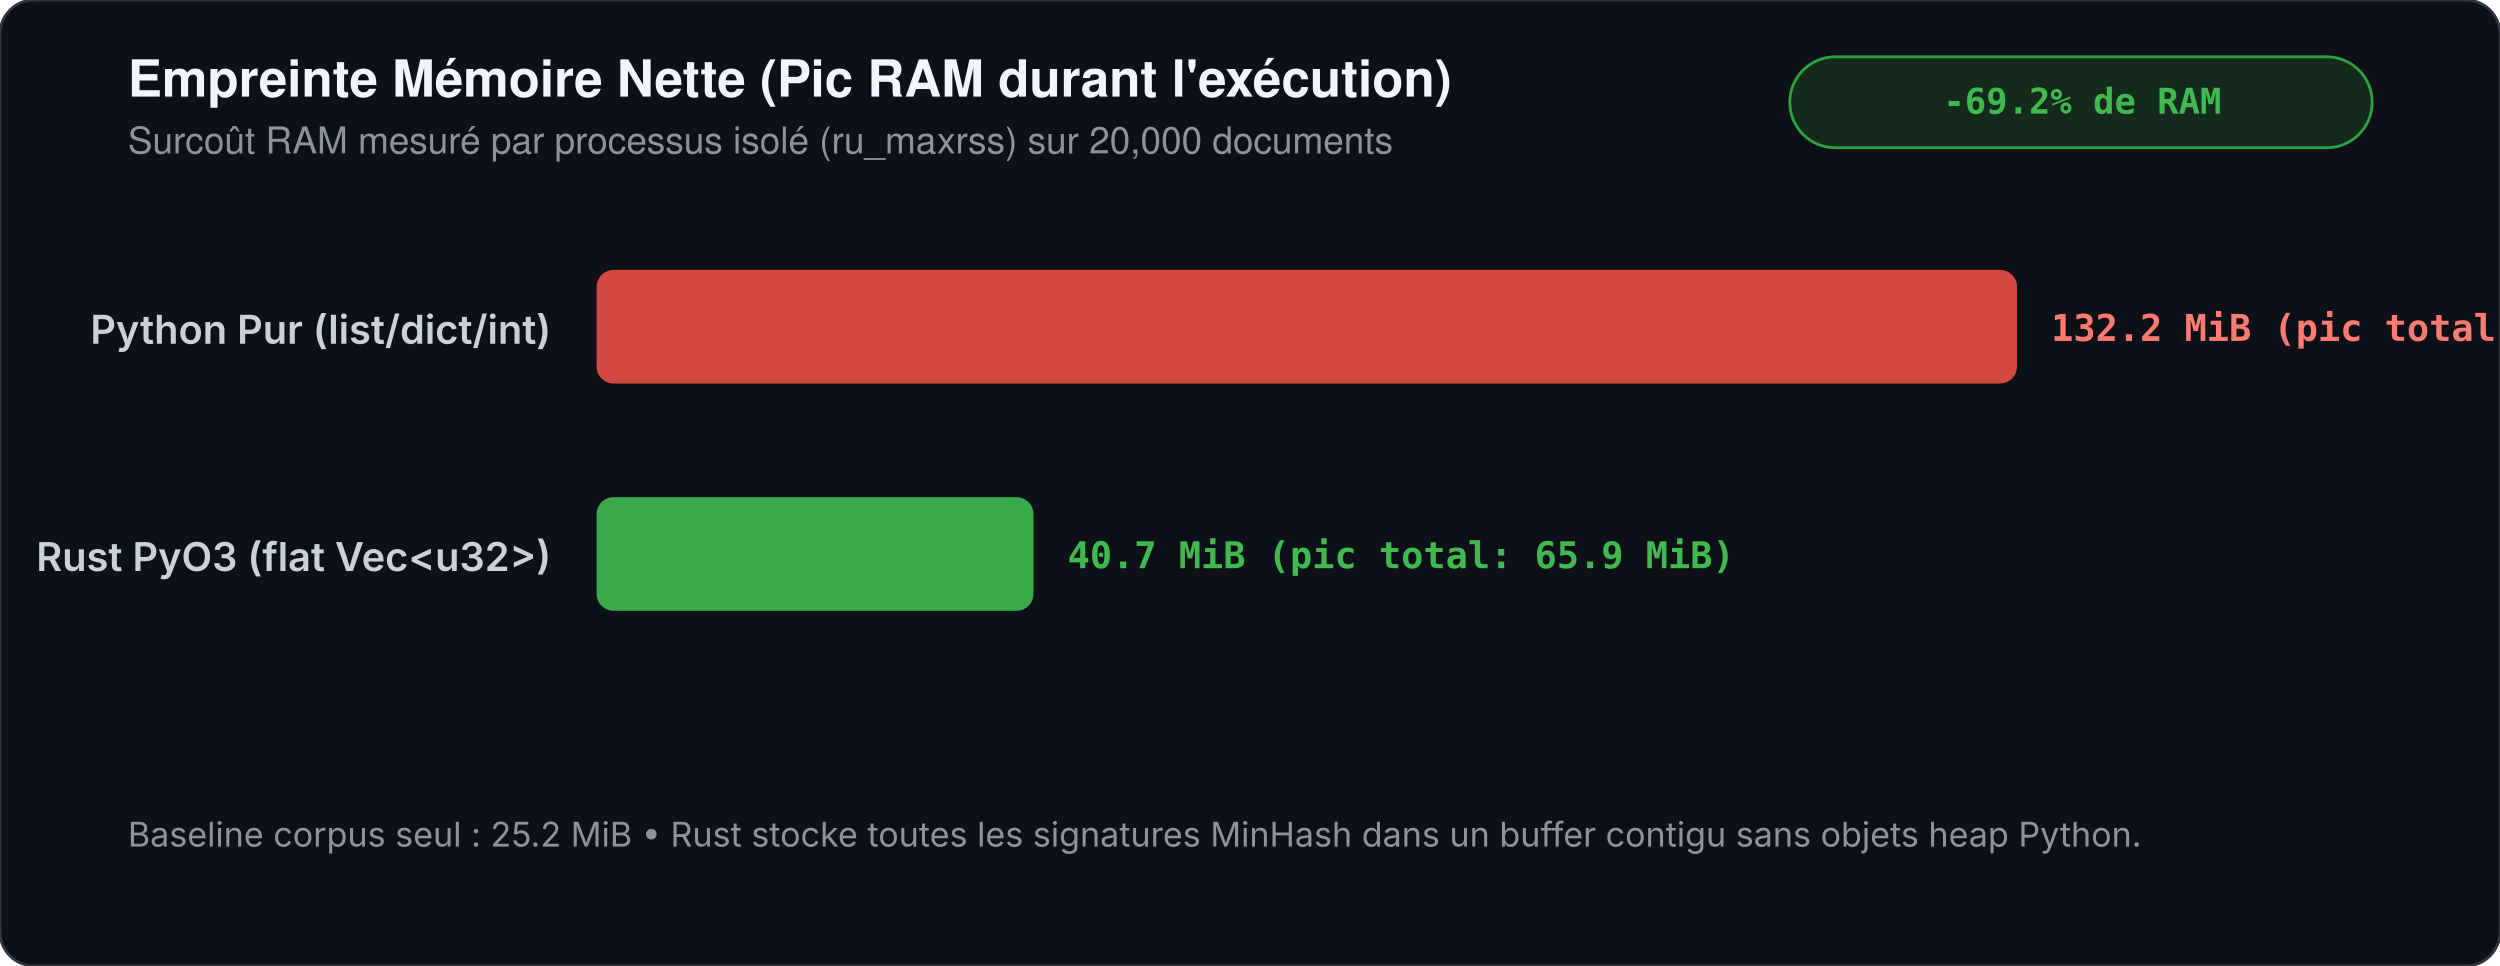
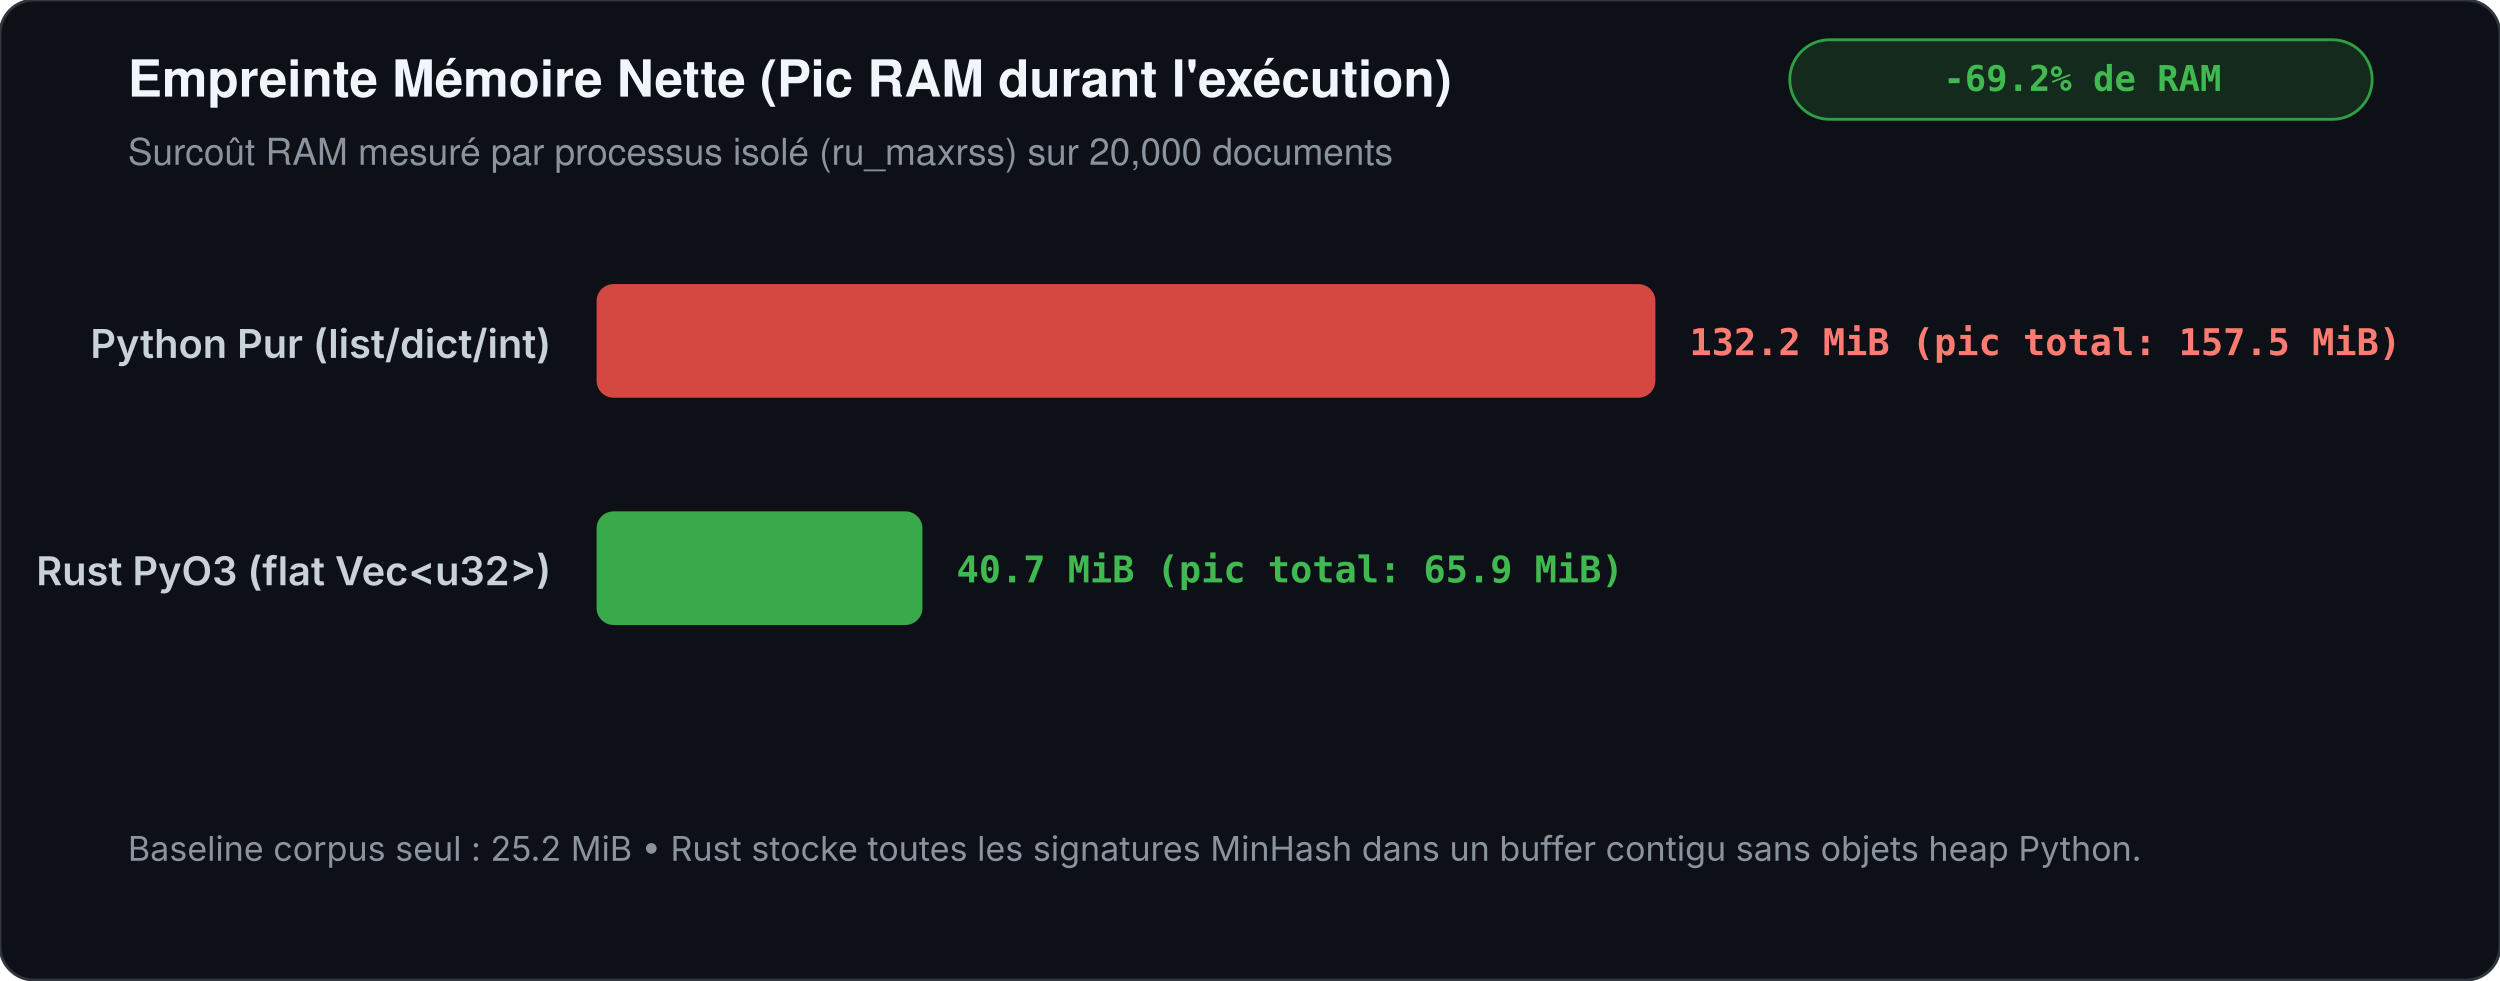
- <svg xmlns="http://www.w3.org/2000/svg" viewBox="0 0 880 340" width="880" height="340">
-   <rect width="880" height="340" rx="12" fill="#0d1117" stroke="#30363d" stroke-width="1" />
+ <svg xmlns="http://www.w3.org/2000/svg" viewBox="0 0 880 345" width="880" height="345">
+   <rect width="880" height="345" rx="12" fill="#0d1117" stroke="#30363d" stroke-width="1" />
  <text x="45" y="34" fill="#f0f6fc" font-size="18" font-weight="700" font-family="-apple-system, BlinkMacSystemFont, Segoe UI, Helvetica, Arial, sans-serif">Empreinte Mémoire Nette (Pic RAM durant l'exécution)</text>
-   <text x="45" y="54" fill="#8b949e" font-size="13" font-family="-apple-system, BlinkMacSystemFont, Segoe UI, Helvetica, Arial, sans-serif">Surcoût RAM mesuré par processus isolé (ru_maxrss) sur 20,000 documents</text>
-   <rect x="630" y="20" width="205" height="32" rx="16" fill="#132a1c" stroke="#2ea043" stroke-width="1" />
-   <text x="733" y="40" text-anchor="middle" fill="#3fb950" font-size="12.5" font-weight="700" font-family="ui-monospace, SFMono-Regular, Menlo, monospace">-69.2% de RAM</text>
-   <text x="194" y="121" text-anchor="end" fill="#c9d1d9" font-size="14" font-weight="600" font-family="-apple-system, BlinkMacSystemFont, Segoe UI, sans-serif">Python Pur (list/dict/int)</text>
-   <rect x="210" y="95" width="500.0" height="40" rx="6" fill="#f85149" fill-opacity="0.85" />
-   <text x="722.0" y="120" fill="#ff7b72" font-size="13" font-weight="700" font-family="ui-monospace, SFMono-Regular, Menlo, monospace">132.2 MiB (pic total: 157.5 MiB)</text>
-   <text x="194" y="201" text-anchor="end" fill="#c9d1d9" font-size="14" font-weight="600" font-family="-apple-system, BlinkMacSystemFont, Segoe UI, sans-serif">Rust PyO3 (flat Vec&lt;u32&gt;)</text>
-   <rect x="210" y="175" width="153.8" height="40" rx="6" fill="#3fb950" fill-opacity="0.90" />
-   <text x="375.8" y="200" fill="#3fb950" font-size="13" font-weight="700" font-family="ui-monospace, SFMono-Regular, Menlo, monospace">40.7 MiB (pic total: 65.9 MiB)</text>
-   <text x="45" y="298" fill="#8b949e" font-size="12" font-family="-apple-system, BlinkMacSystemFont, Segoe UI, sans-serif">Baseline corpus seul : 25.2 MiB • Rust stocke toutes les signatures MinHash dans un buffer contigu sans objets heap Python.</text>
+   <text x="45" y="58" fill="#8b949e" font-size="13" font-family="-apple-system, BlinkMacSystemFont, Segoe UI, Helvetica, Arial, sans-serif">Surcoût RAM mesuré par processus isolé (ru_maxrss) sur 20,000 documents</text>
+   <rect x="630" y="14" width="205" height="28" rx="14" fill="#132a1c" stroke="#2ea043" stroke-width="1" />
+   <text x="733" y="32" text-anchor="middle" fill="#3fb950" font-size="12.5" font-weight="700" font-family="ui-monospace, SFMono-Regular, Menlo, monospace">-69.2% de RAM</text>
+   <text x="194" y="126" text-anchor="end" fill="#c9d1d9" font-size="14" font-weight="600" font-family="-apple-system, BlinkMacSystemFont, Segoe UI, sans-serif">Python Pur (list/dict/int)</text>
+   <rect x="210" y="100" width="372.7" height="40" rx="6" fill="#f85149" fill-opacity="0.85" />
+   <text x="594.7" y="125" fill="#ff7b72" font-size="13" font-weight="700" font-family="ui-monospace, SFMono-Regular, Menlo, monospace">132.2 MiB (pic total: 157.5 MiB)</text>
+   <text x="194" y="206" text-anchor="end" fill="#c9d1d9" font-size="14" font-weight="600" font-family="-apple-system, BlinkMacSystemFont, Segoe UI, sans-serif">Rust PyO3 (flat Vec&lt;u32&gt;)</text>
+   <rect x="210" y="180" width="114.7" height="40" rx="6" fill="#3fb950" fill-opacity="0.90" />
+   <text x="336.7" y="205" fill="#3fb950" font-size="13" font-weight="700" font-family="ui-monospace, SFMono-Regular, Menlo, monospace">40.7 MiB (pic total: 65.9 MiB)</text>
+   <text x="45" y="303" fill="#8b949e" font-size="12" font-family="-apple-system, BlinkMacSystemFont, Segoe UI, sans-serif">Baseline corpus seul : 25.2 MiB • Rust stocke toutes les signatures MinHash dans un buffer contigu sans objets heap Python.</text>
</svg>
